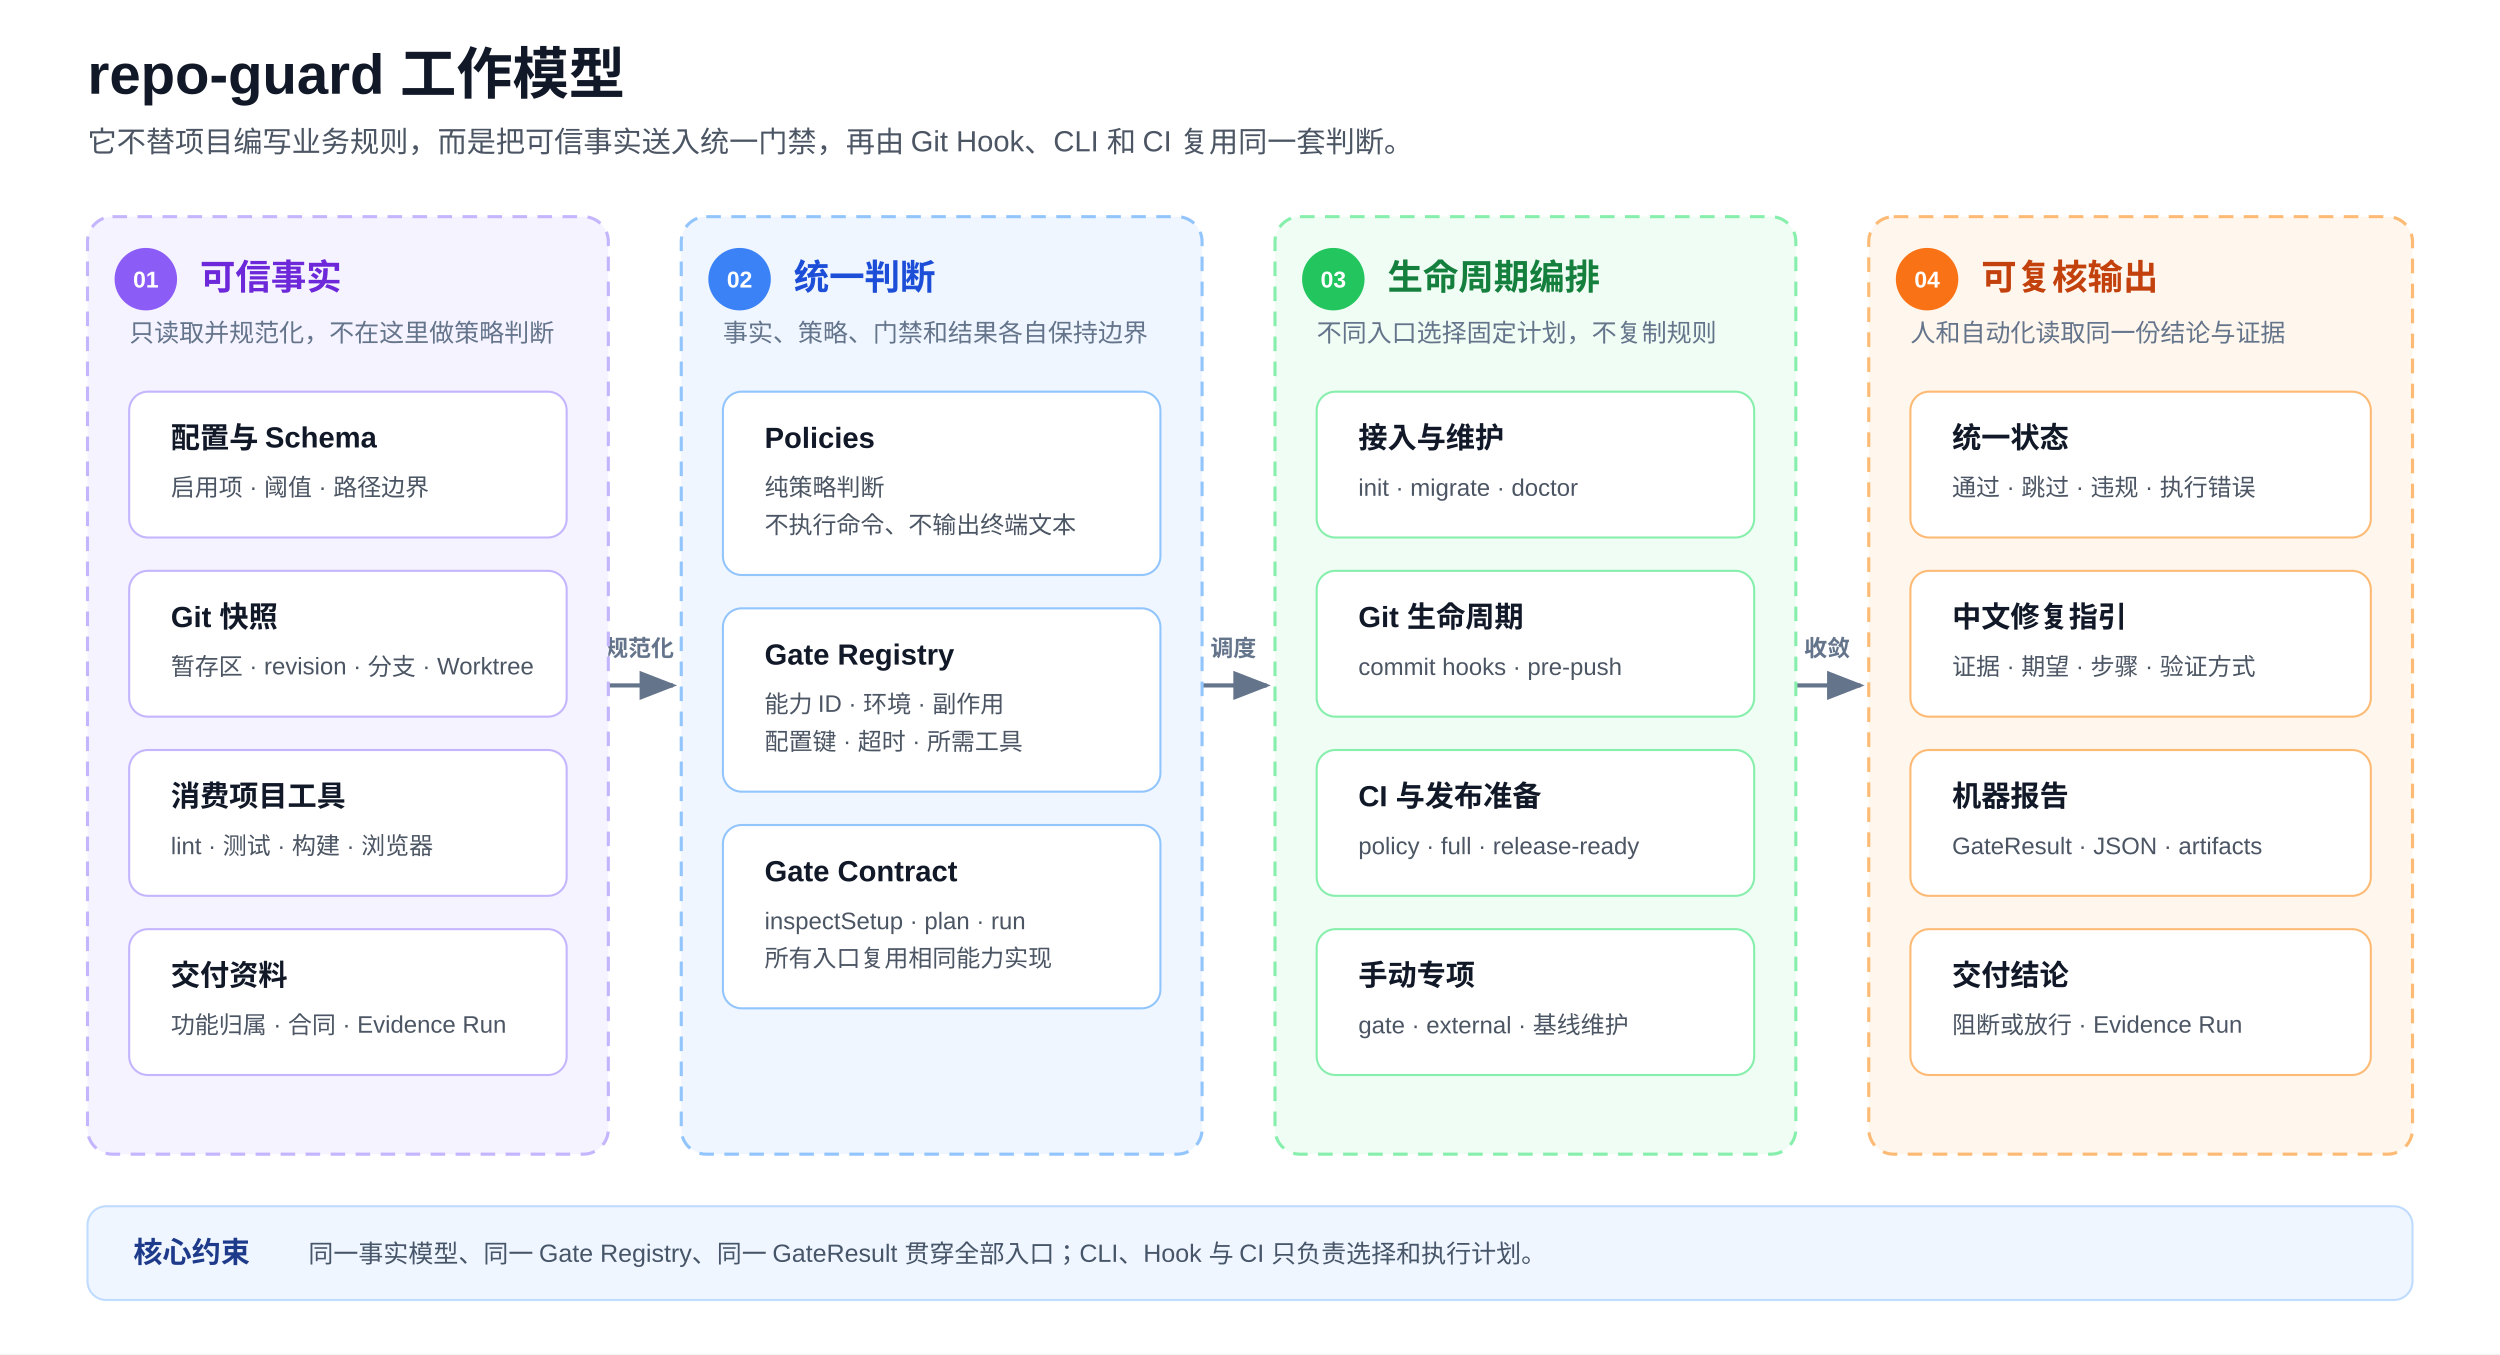
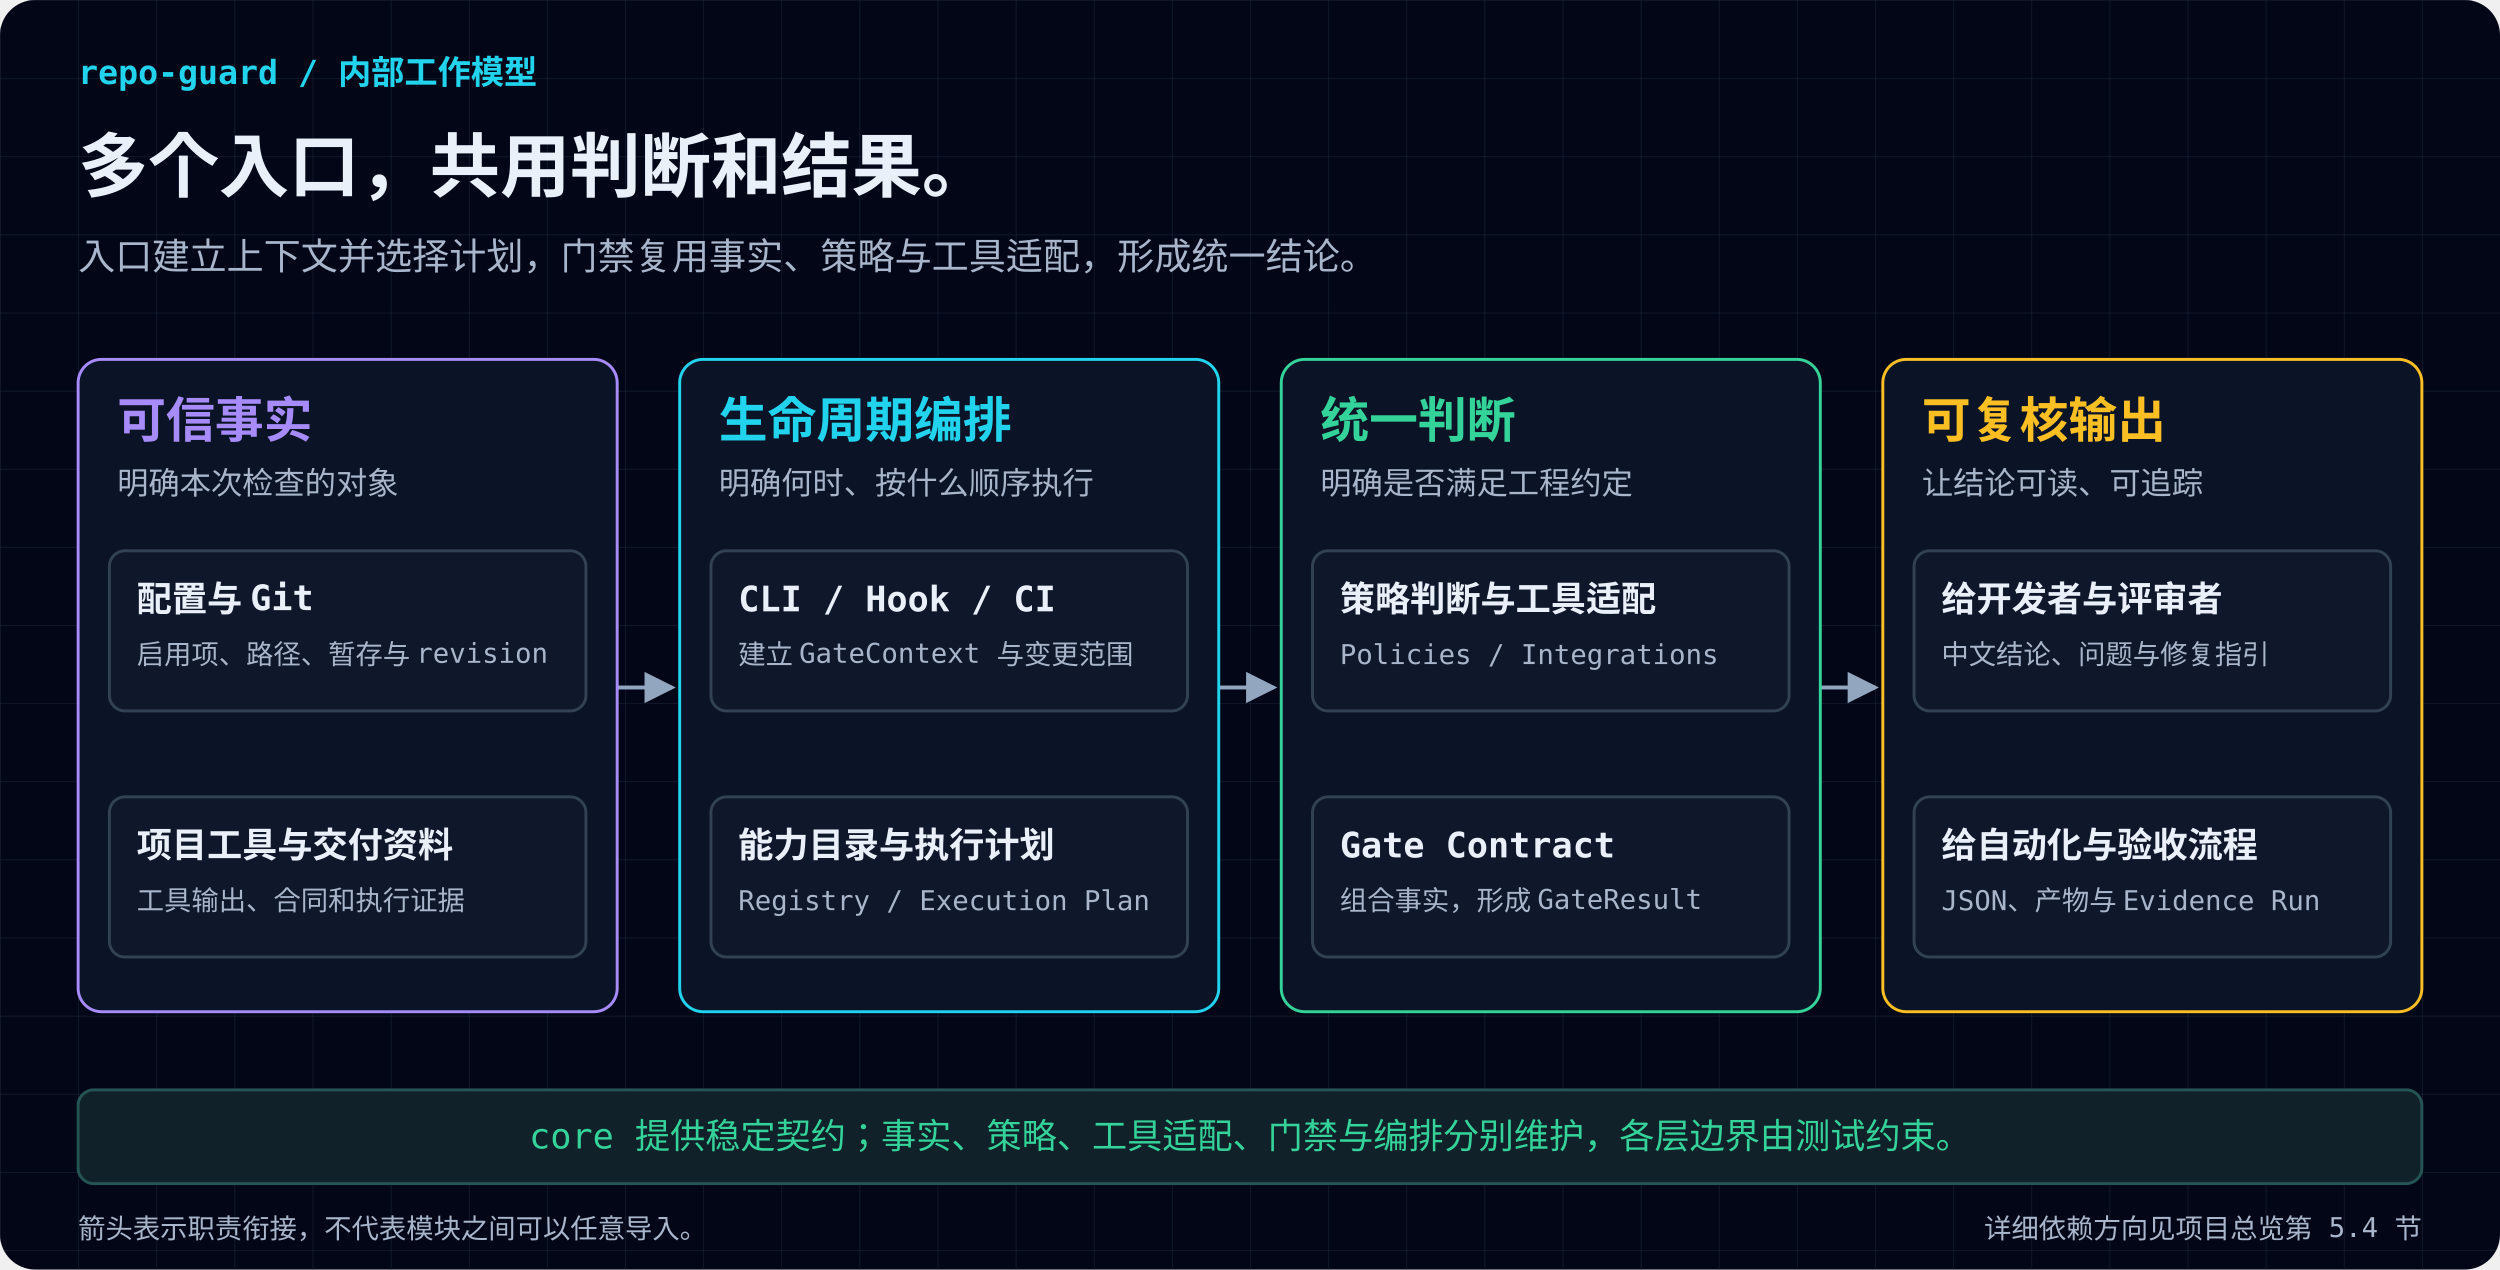
- <svg xmlns="http://www.w3.org/2000/svg" viewBox="0 0 1200 650" width="1200" height="650" role="img" aria-labelledby="title desc">
-   <style>
-     text { font-family: -apple-system, BlinkMacSystemFont, "Segoe UI", "Helvetica Neue", Arial, "PingFang SC", "Microsoft YaHei", sans-serif; }
-     .title { fill: #111827; font-size: 27px; font-weight: 700; }
-     .subtitle { fill: #4b5563; font-size: 14px; }
-     .column-title { font-size: 17px; font-weight: 700; }
-     .column-sub { fill: #64748b; font-size: 12px; }
-     .step { fill: #ffffff; font-size: 11px; font-weight: 700; }
-     .node-title { fill: #111827; font-size: 14px; font-weight: 650; }
-     .node-sub { fill: #4b5563; font-size: 11.5px; }
-     .flow-label { fill: #64748b; font-size: 11px; font-weight: 600; }
-     .footer-title { fill: #1e3a8a; font-size: 14px; font-weight: 700; }
-     .footer-text { fill: #475569; font-size: 12px; }
-     .edge { fill: none; stroke: #64748b; stroke-width: 2; marker-end: url(#arrow); }
-   </style>
+ <svg xmlns="http://www.w3.org/2000/svg" width="1280" height="650" viewBox="0 0 1280 650" role="img" aria-labelledby="title desc">
+   <style>text { font-family: 'JetBrains Mono', 'Microsoft YaHei', 'PingFang SC', monospace; }</style>
  <defs>
-     <marker id="arrow" markerWidth="9" markerHeight="7" refX="8" refY="3.5" orient="auto">
-       <polygon points="0 0, 9 3.5, 0 7" fill="#64748b" />
+     <pattern id="grid" width="40" height="40" patternUnits="userSpaceOnUse">
+       <path d="M40 0H0V40" fill="none" stroke="#1e293b" stroke-width="0.5" />
+     </pattern>
+     <marker id="arrow" markerWidth="8" markerHeight="8" refX="7" refY="4" orient="auto">
+       <path d="M0 0L8 4L0 8Z" fill="#93a6bf" />
    </marker>
  </defs>
-   <rect width="1200" height="650" fill="#ffffff" />
-   <text class="title" x="42" y="45">repo-guard 工作模型</text>
-   <text class="subtitle" x="42" y="73">它不替项目编写业务规则，而是把可信事实送入统一门禁，再由 Git Hook、CLI 和 CI 复用同一套判断。</text>
-   <path class="edge" data-graph-role="edge" data-source="facts" data-target="decision" d="M292 329 H323" />
-   <path class="edge" data-graph-role="edge" data-source="decision" data-target="orchestration" d="M577 329 H608" />
-   <path class="edge" data-graph-role="edge" data-source="orchestration" data-target="outputs" d="M862 329 H893" />
-   <text class="flow-label" x="307" y="315" text-anchor="middle">规范化</text>
-   <text class="flow-label" x="592" y="315" text-anchor="middle">调度</text>
-   <text class="flow-label" x="877" y="315" text-anchor="middle">收敛</text>
-   <g data-graph-role="container" data-container-id="facts" aria-label="第一部分：可信事实">
-     <rect data-graph-role="decoration" x="42" y="104" width="250" height="450" rx="12" fill="#f5f3ff" stroke="#c4b5fd" stroke-width="1.5" stroke-dasharray="7 5" />
-     <circle cx="70" cy="134" r="15" fill="#8b5cf6" />
-     <text class="step" x="70" y="138" text-anchor="middle">01</text>
-     <text class="column-title" x="96" y="139" fill="#6d28d9">可信事实</text>
-     <text class="column-sub" x="62" y="164">只读取并规范化，不在这里做策略判断</text>
-     <g data-graph-role="node" data-node-id="configuration">
-       <rect x="62" y="188" width="210" height="70" rx="9" fill="#ffffff" stroke="#c4b5fd" />
-       <text class="node-title" x="82" y="215">配置与 Schema</text>
-       <text class="node-sub" x="82" y="238">启用项 · 阈值 · 路径边界</text>
-     </g>
-     <g data-graph-role="node" data-node-id="git-facts">
-       <rect x="62" y="274" width="210" height="70" rx="9" fill="#ffffff" stroke="#c4b5fd" />
-       <text class="node-title" x="82" y="301">Git 快照</text>
-       <text class="node-sub" x="82" y="324">暂存区 · revision · 分支 · Worktree</text>
-     </g>
-     <g data-graph-role="node" data-node-id="tool-facts">
-       <rect x="62" y="360" width="210" height="70" rx="9" fill="#ffffff" stroke="#c4b5fd" />
-       <text class="node-title" x="82" y="387">消费项目工具</text>
-       <text class="node-sub" x="82" y="410">lint · 测试 · 构建 · 浏览器</text>
-     </g>
-     <g data-graph-role="node" data-node-id="delivery-facts">
-       <rect x="62" y="446" width="210" height="70" rx="9" fill="#ffffff" stroke="#c4b5fd" />
-       <text class="node-title" x="82" y="473">交付资料</text>
-       <text class="node-sub" x="82" y="496">功能归属 · 合同 · Evidence Run</text>
-     </g>
-   </g>
-   <g data-graph-role="container" data-container-id="decision" aria-label="第二部分：统一判断">
-     <rect data-graph-role="decoration" x="327" y="104" width="250" height="450" rx="12" fill="#eff6ff" stroke="#93c5fd" stroke-width="1.5" stroke-dasharray="7 5" />
-     <circle cx="355" cy="134" r="15" fill="#3b82f6" />
-     <text class="step" x="355" y="138" text-anchor="middle">02</text>
-     <text class="column-title" x="381" y="139" fill="#1d4ed8">统一判断</text>
-     <text class="column-sub" x="347" y="164">事实、策略、门禁和结果各自保持边界</text>
-     <g data-graph-role="node" data-node-id="policies">
-       <rect x="347" y="188" width="210" height="88" rx="9" fill="#ffffff" stroke="#93c5fd" />
-       <text class="node-title" x="367" y="215">Policies</text>
-       <text class="node-sub" x="367" y="238">纯策略判断</text>
-       <text class="node-sub" x="367" y="256">不执行命令、不输出终端文本</text>
-     </g>
-     <g data-graph-role="node" data-node-id="gate-registry">
-       <rect x="347" y="292" width="210" height="88" rx="9" fill="#ffffff" stroke="#93c5fd" />
-       <text class="node-title" x="367" y="319">Gate Registry</text>
-       <text class="node-sub" x="367" y="342">能力 ID · 环境 · 副作用</text>
-       <text class="node-sub" x="367" y="360">配置键 · 超时 · 所需工具</text>
-     </g>
-     <g data-graph-role="node" data-node-id="gate-contract">
-       <rect x="347" y="396" width="210" height="88" rx="9" fill="#ffffff" stroke="#93c5fd" />
-       <text class="node-title" x="367" y="423">Gate Contract</text>
-       <text class="node-sub" x="367" y="446">inspectSetup · plan · run</text>
-       <text class="node-sub" x="367" y="464">所有入口复用相同能力实现</text>
-     </g>
-   </g>
-   <g data-graph-role="container" data-container-id="orchestration" aria-label="第三部分：生命周期编排">
-     <rect data-graph-role="decoration" x="612" y="104" width="250" height="450" rx="12" fill="#f0fdf4" stroke="#86efac" stroke-width="1.5" stroke-dasharray="7 5" />
-     <circle cx="640" cy="134" r="15" fill="#22c55e" />
-     <text class="step" x="640" y="138" text-anchor="middle">03</text>
-     <text class="column-title" x="666" y="139" fill="#15803d">生命周期编排</text>
-     <text class="column-sub" x="632" y="164">不同入口选择固定计划，不复制规则</text>
-     <g data-graph-role="node" data-node-id="setup-entry">
-       <rect x="632" y="188" width="210" height="70" rx="9" fill="#ffffff" stroke="#86efac" />
-       <text class="node-title" x="652" y="215">接入与维护</text>
-       <text class="node-sub" x="652" y="238">init · migrate · doctor</text>
-     </g>
-     <g data-graph-role="node" data-node-id="git-entry">
-       <rect x="632" y="274" width="210" height="70" rx="9" fill="#ffffff" stroke="#86efac" />
-       <text class="node-title" x="652" y="301">Git 生命周期</text>
-       <text class="node-sub" x="652" y="324">commit hooks · pre-push</text>
-     </g>
-     <g data-graph-role="node" data-node-id="ci-entry">
-       <rect x="632" y="360" width="210" height="70" rx="9" fill="#ffffff" stroke="#86efac" />
-       <text class="node-title" x="652" y="387">CI 与发布准备</text>
-       <text class="node-sub" x="652" y="410">policy · full · release-ready</text>
-     </g>
-     <g data-graph-role="node" data-node-id="manual-entry">
-       <rect x="632" y="446" width="210" height="70" rx="9" fill="#ffffff" stroke="#86efac" />
-       <text class="node-title" x="652" y="473">手动专项</text>
-       <text class="node-sub" x="652" y="496">gate · external · 基线维护</text>
-     </g>
-   </g>
-   <g data-graph-role="container" data-container-id="outputs" aria-label="第四部分：可复核输出">
-     <rect data-graph-role="decoration" x="897" y="104" width="261" height="450" rx="12" fill="#fff7ed" stroke="#fdba74" stroke-width="1.5" stroke-dasharray="7 5" />
-     <circle cx="925" cy="134" r="15" fill="#f97316" />
-     <text class="step" x="925" y="138" text-anchor="middle">04</text>
-     <text class="column-title" x="951" y="139" fill="#c2410c">可复核输出</text>
-     <text class="column-sub" x="917" y="164">人和自动化读取同一份结论与证据</text>
-     <g data-graph-role="node" data-node-id="status-output">
-       <rect x="917" y="188" width="221" height="70" rx="9" fill="#ffffff" stroke="#fdba74" />
-       <text class="node-title" x="937" y="215">统一状态</text>
-       <text class="node-sub" x="937" y="238">通过 · 跳过 · 违规 · 执行错误</text>
-     </g>
-     <g data-graph-role="node" data-node-id="guidance-output">
-       <rect x="917" y="274" width="221" height="70" rx="9" fill="#ffffff" stroke="#fdba74" />
-       <text class="node-title" x="937" y="301">中文修复指引</text>
-       <text class="node-sub" x="937" y="324">证据 · 期望 · 步骤 · 验证方式</text>
-     </g>
-     <g data-graph-role="node" data-node-id="report-output">
-       <rect x="917" y="360" width="221" height="70" rx="9" fill="#ffffff" stroke="#fdba74" />
-       <text class="node-title" x="937" y="387">机器报告</text>
-       <text class="node-sub" x="937" y="410">GateResult · JSON · artifacts</text>
-     </g>
-     <g data-graph-role="node" data-node-id="evidence-output">
-       <rect x="917" y="446" width="221" height="70" rx="9" fill="#ffffff" stroke="#fdba74" />
-       <text class="node-title" x="937" y="473">交付结论</text>
-       <text class="node-sub" x="937" y="496">阻断或放行 · Evidence Run</text>
-     </g>
-   </g>
-   <g data-graph-role="node" data-node-id="shared-model">
-     <rect x="42" y="579" width="1116" height="45" rx="9" fill="#eff6ff" stroke="#bfdbfe" />
-     <text class="footer-title" x="64" y="606">核心约束</text>
-     <text class="footer-text" x="148" y="606">同一事实模型、同一 Gate Registry、同一 GateResult 贯穿全部入口；CLI、Hook 与 CI 只负责选择和执行计划。</text>
-   </g>
+   <rect width="1280" height="650" rx="18" fill="#020617" />
+   <rect width="1280" height="650" rx="18" fill="url(#grid)" />
+   <text x="40" y="43" font-size="17" fill="#22d3ee" font-weight="600" text-anchor="start">repo-guard  /  内部工作模型</text>
+   <text x="40" y="98" font-size="36" fill="#eaf0fa" font-weight="700" text-anchor="start">多个入口，共用判断和结果。</text>
+   <text x="40" y="138" font-size="19" fill="#a8b5ca" font-weight="400" text-anchor="start">入口建立上下文并选择计划，门禁复用事实、策略与工具适配，形成统一结论。</text>
+   <path d="M316 352H344" fill="none" stroke="#93a6bf" stroke-width="2" marker-end="url(#arrow)" />
+   <path d="M624 352H652" fill="none" stroke="#93a6bf" stroke-width="2" marker-end="url(#arrow)" />
+   <path d="M932 352H960" fill="none" stroke="#93a6bf" stroke-width="2" marker-end="url(#arrow)" />
+   <rect x="40" y="184" width="276" height="334" rx="12" fill="#0b1426" stroke="#a78bfa" stroke-width="1.5" />
+   <text x="60" y="224" font-size="25" fill="#a78bfa" font-weight="700" text-anchor="start">可信事实</text>
+   <text x="60" y="253" font-size="16" fill="#a8b5ca" font-weight="400" text-anchor="start">明确本次检查的对象</text>
+   <rect x="56" y="282" width="244" height="82" rx="8" fill="#0f172a" stroke="#334155" stroke-width="1.5" />
+   <text x="70" y="313" font-size="18" fill="#eaf0fa" font-weight="600" text-anchor="start">配置与 Git</text>
+   <text x="70" y="340" font-size="14" fill="#a8b5ca" font-weight="400" text-anchor="start">启用项、路径、暂存与 revision</text>
+   <rect x="56" y="408" width="244" height="82" rx="8" fill="#0f172a" stroke="#334155" stroke-width="1.5" />
+   <text x="70" y="439" font-size="18" fill="#eaf0fa" font-weight="600" text-anchor="start">项目工具与交付资料</text>
+   <text x="70" y="466" font-size="14" fill="#a8b5ca" font-weight="400" text-anchor="start">工具输出、合同和执行证据</text>
+   <rect x="348" y="184" width="276" height="334" rx="12" fill="#0b1426" stroke="#22d3ee" stroke-width="1.5" />
+   <text x="368" y="224" font-size="25" fill="#22d3ee" font-weight="700" text-anchor="start">生命周期编排</text>
+   <text x="368" y="253" font-size="16" fill="#a8b5ca" font-weight="400" text-anchor="start">明确何时、按什么顺序执行</text>
+   <rect x="364" y="282" width="244" height="82" rx="8" fill="#0f172a" stroke="#334155" stroke-width="1.5" />
+   <text x="378" y="313" font-size="18" fill="#eaf0fa" font-weight="600" text-anchor="start">CLI / Hook / CI</text>
+   <text x="378" y="340" font-size="14" fill="#a8b5ca" font-weight="400" text-anchor="start">建立 GateContext 与变更范围</text>
+   <rect x="364" y="408" width="244" height="82" rx="8" fill="#0f172a" stroke="#334155" stroke-width="1.5" />
+   <text x="378" y="439" font-size="18" fill="#eaf0fa" font-weight="600" text-anchor="start">能力目录与执行计划</text>
+   <text x="378" y="466" font-size="14" fill="#a8b5ca" font-weight="400" text-anchor="start">Registry / Execution Plan</text>
+   <rect x="656" y="184" width="276" height="334" rx="12" fill="#0b1426" stroke="#34d399" stroke-width="1.5" />
+   <text x="676" y="224" font-size="25" fill="#34d399" font-weight="700" text-anchor="start">统一判断</text>
+   <text x="676" y="253" font-size="16" fill="#a8b5ca" font-weight="400" text-anchor="start">明确是否满足工程约定</text>
+   <rect x="672" y="282" width="244" height="82" rx="8" fill="#0f172a" stroke="#334155" stroke-width="1.5" />
+   <text x="686" y="313" font-size="18" fill="#eaf0fa" font-weight="600" text-anchor="start">策略判断与工具适配</text>
+   <text x="686" y="340" font-size="14" fill="#a8b5ca" font-weight="400" text-anchor="start">Policies / Integrations</text>
+   <rect x="672" y="408" width="244" height="82" rx="8" fill="#0f172a" stroke="#334155" stroke-width="1.5" />
+   <text x="686" y="439" font-size="18" fill="#eaf0fa" font-weight="600" text-anchor="start">Gate Contract</text>
+   <text x="686" y="466" font-size="14" fill="#a8b5ca" font-weight="400" text-anchor="start">组合事实，形成 GateResult</text>
+   <rect x="964" y="184" width="276" height="334" rx="12" fill="#0b1426" stroke="#fbbf24" stroke-width="1.5" />
+   <text x="984" y="224" font-size="25" fill="#fbbf24" font-weight="700" text-anchor="start">可复核输出</text>
+   <text x="984" y="253" font-size="16" fill="#a8b5ca" font-weight="400" text-anchor="start">让结论可读、可追踪</text>
+   <rect x="980" y="282" width="244" height="82" rx="8" fill="#0f172a" stroke="#334155" stroke-width="1.5" />
+   <text x="994" y="313" font-size="18" fill="#eaf0fa" font-weight="600" text-anchor="start">给开发者与评审者</text>
+   <text x="994" y="340" font-size="14" fill="#a8b5ca" font-weight="400" text-anchor="start">中文结论、问题与修复指引</text>
+   <rect x="980" y="408" width="244" height="82" rx="8" fill="#0f172a" stroke="#334155" stroke-width="1.5" />
+   <text x="994" y="439" font-size="18" fill="#eaf0fa" font-weight="600" text-anchor="start">给自动化与验收流程</text>
+   <text x="994" y="466" font-size="14" fill="#a8b5ca" font-weight="400" text-anchor="start">JSON、产物与 Evidence Run</text>
+   <rect x="40" y="558" width="1200" height="48" rx="8" fill="#10212a" stroke="#245453" stroke-width="1.5" />
+   <text x="640" y="588" font-size="18" fill="#34d399" font-weight="400" text-anchor="middle">core 提供稳定契约；事实、策略、工具适配、门禁与编排分别维护，各层边界由测试约束。</text>
+   <text x="40" y="634" font-size="14" fill="#a8b5ca" font-weight="400" text-anchor="start">箭头表示职责衔接，不代表模块之间可以任意导入。</text>
+   <text x="1240" y="634" font-size="14" fill="#a8b5ca" font-weight="400" text-anchor="end">详细依赖方向见项目总览第 5.4 节</text>
</svg>
